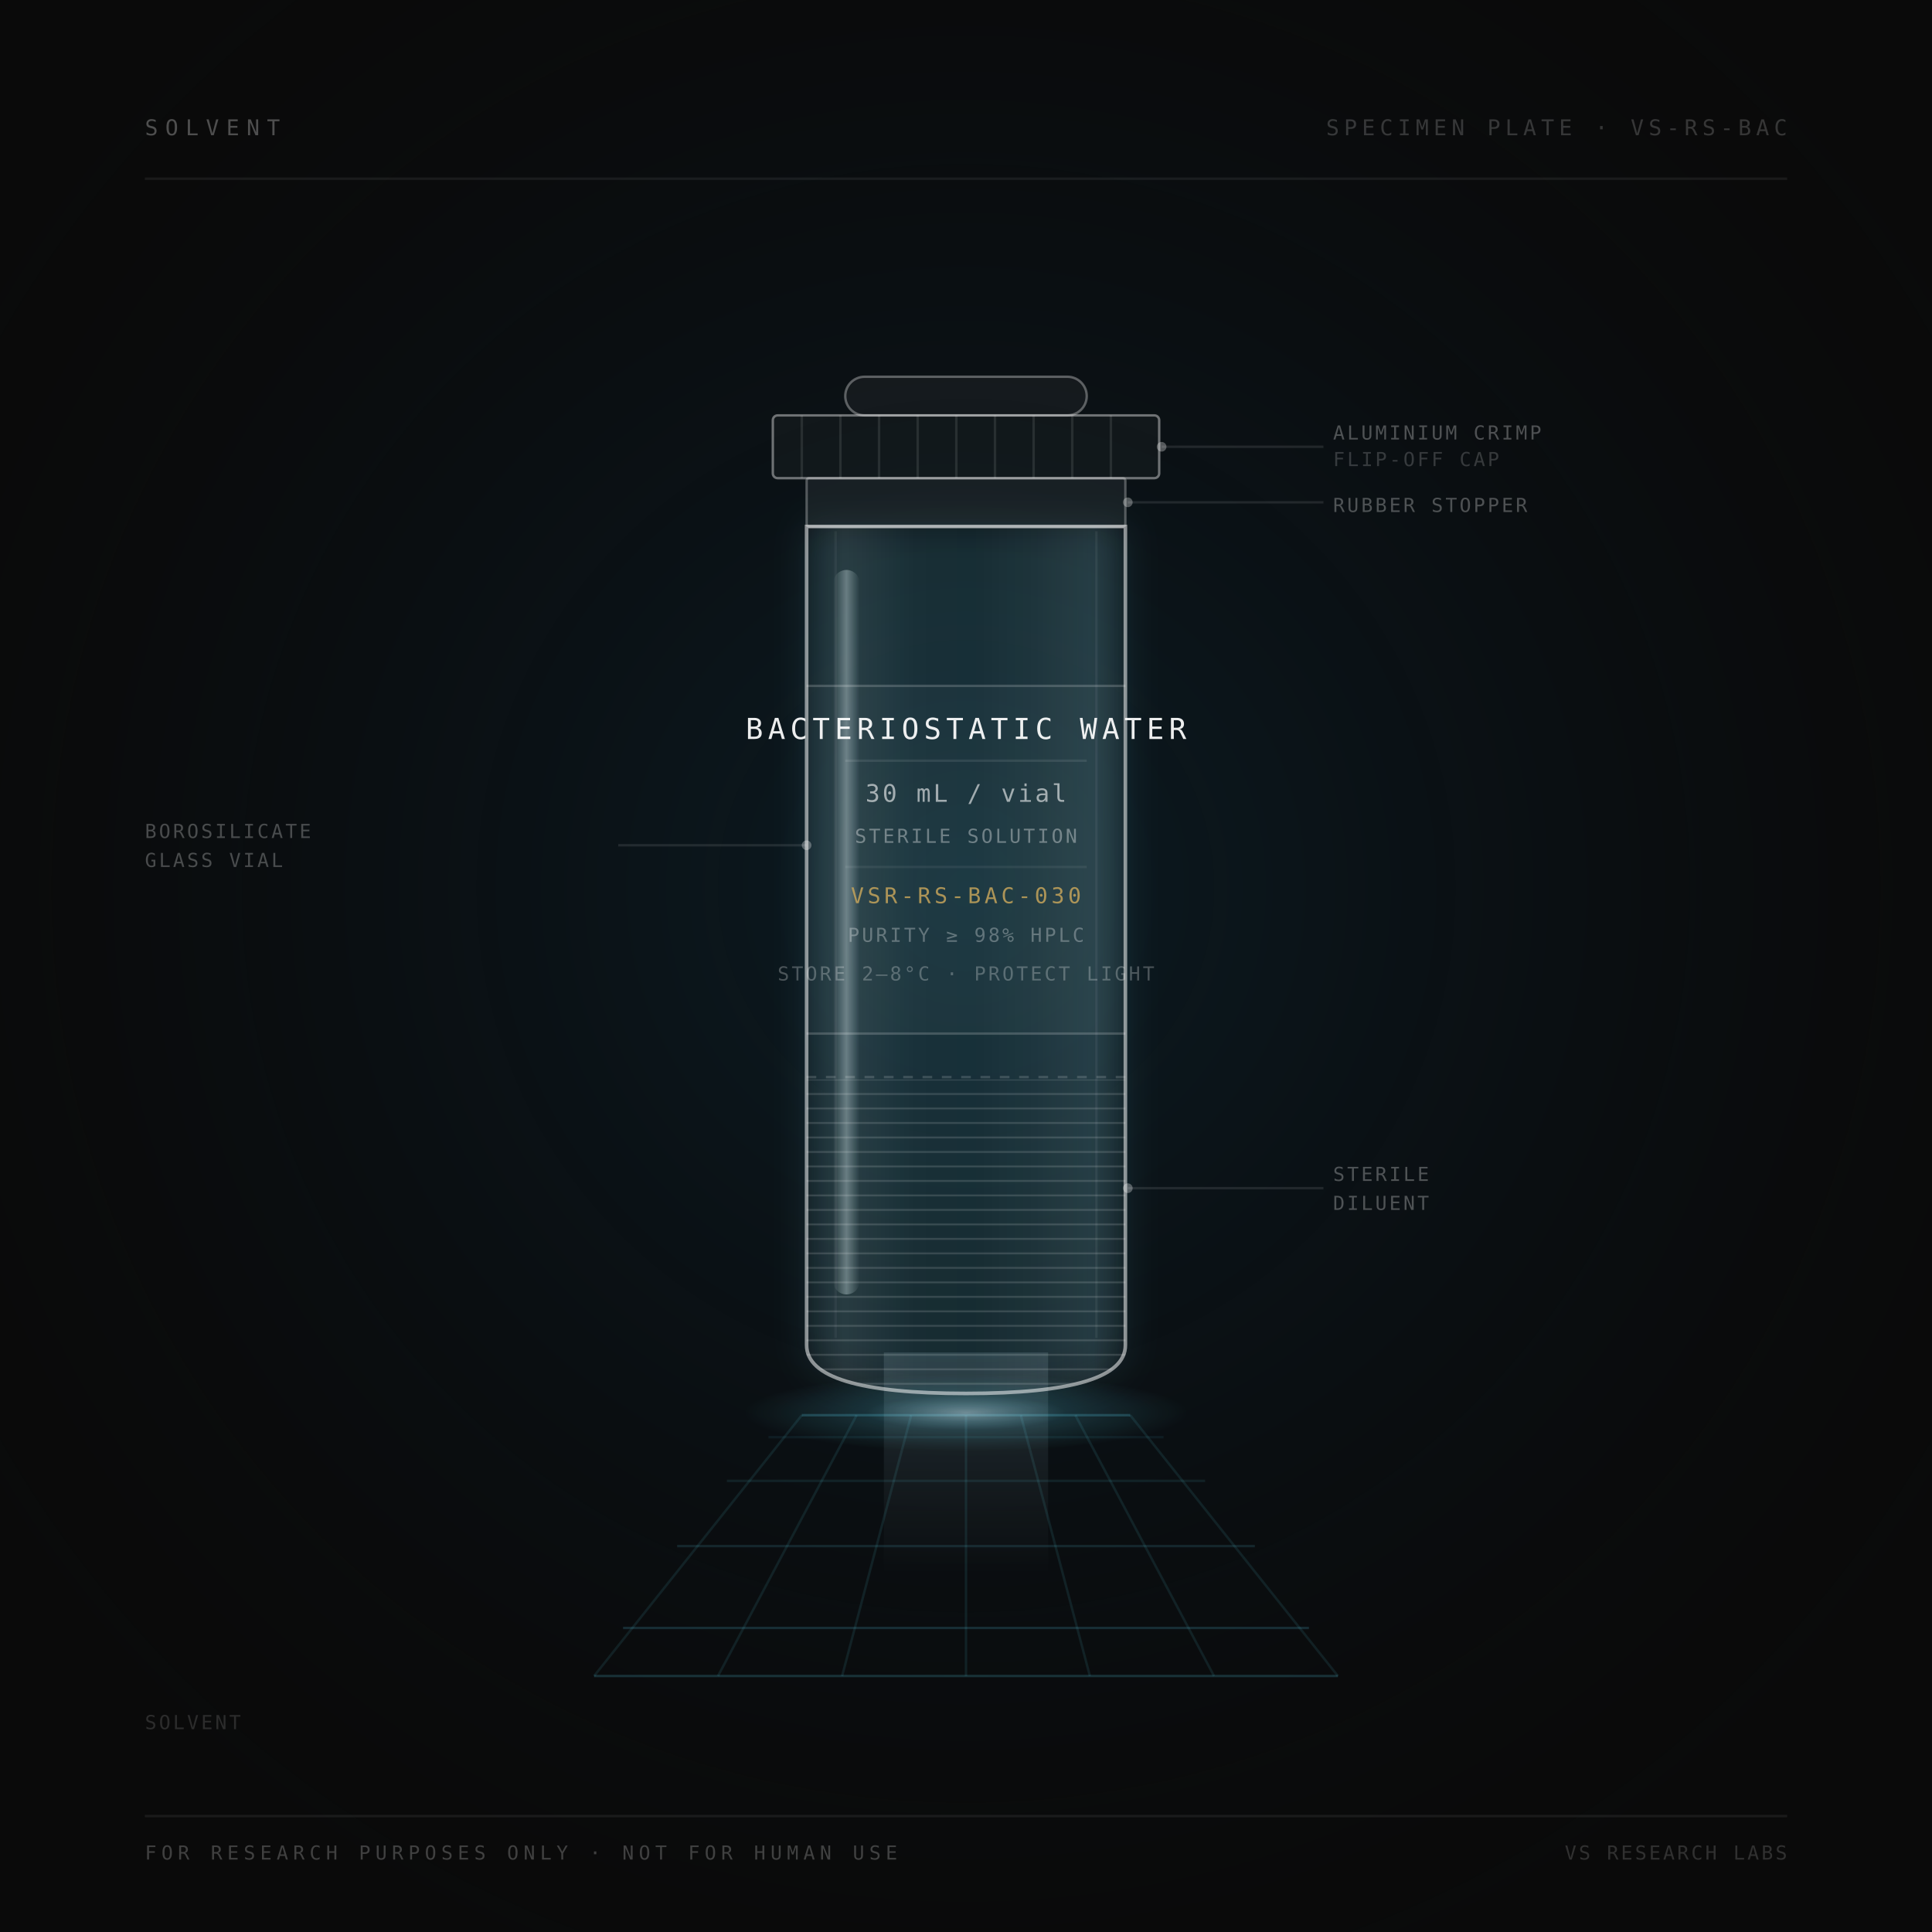
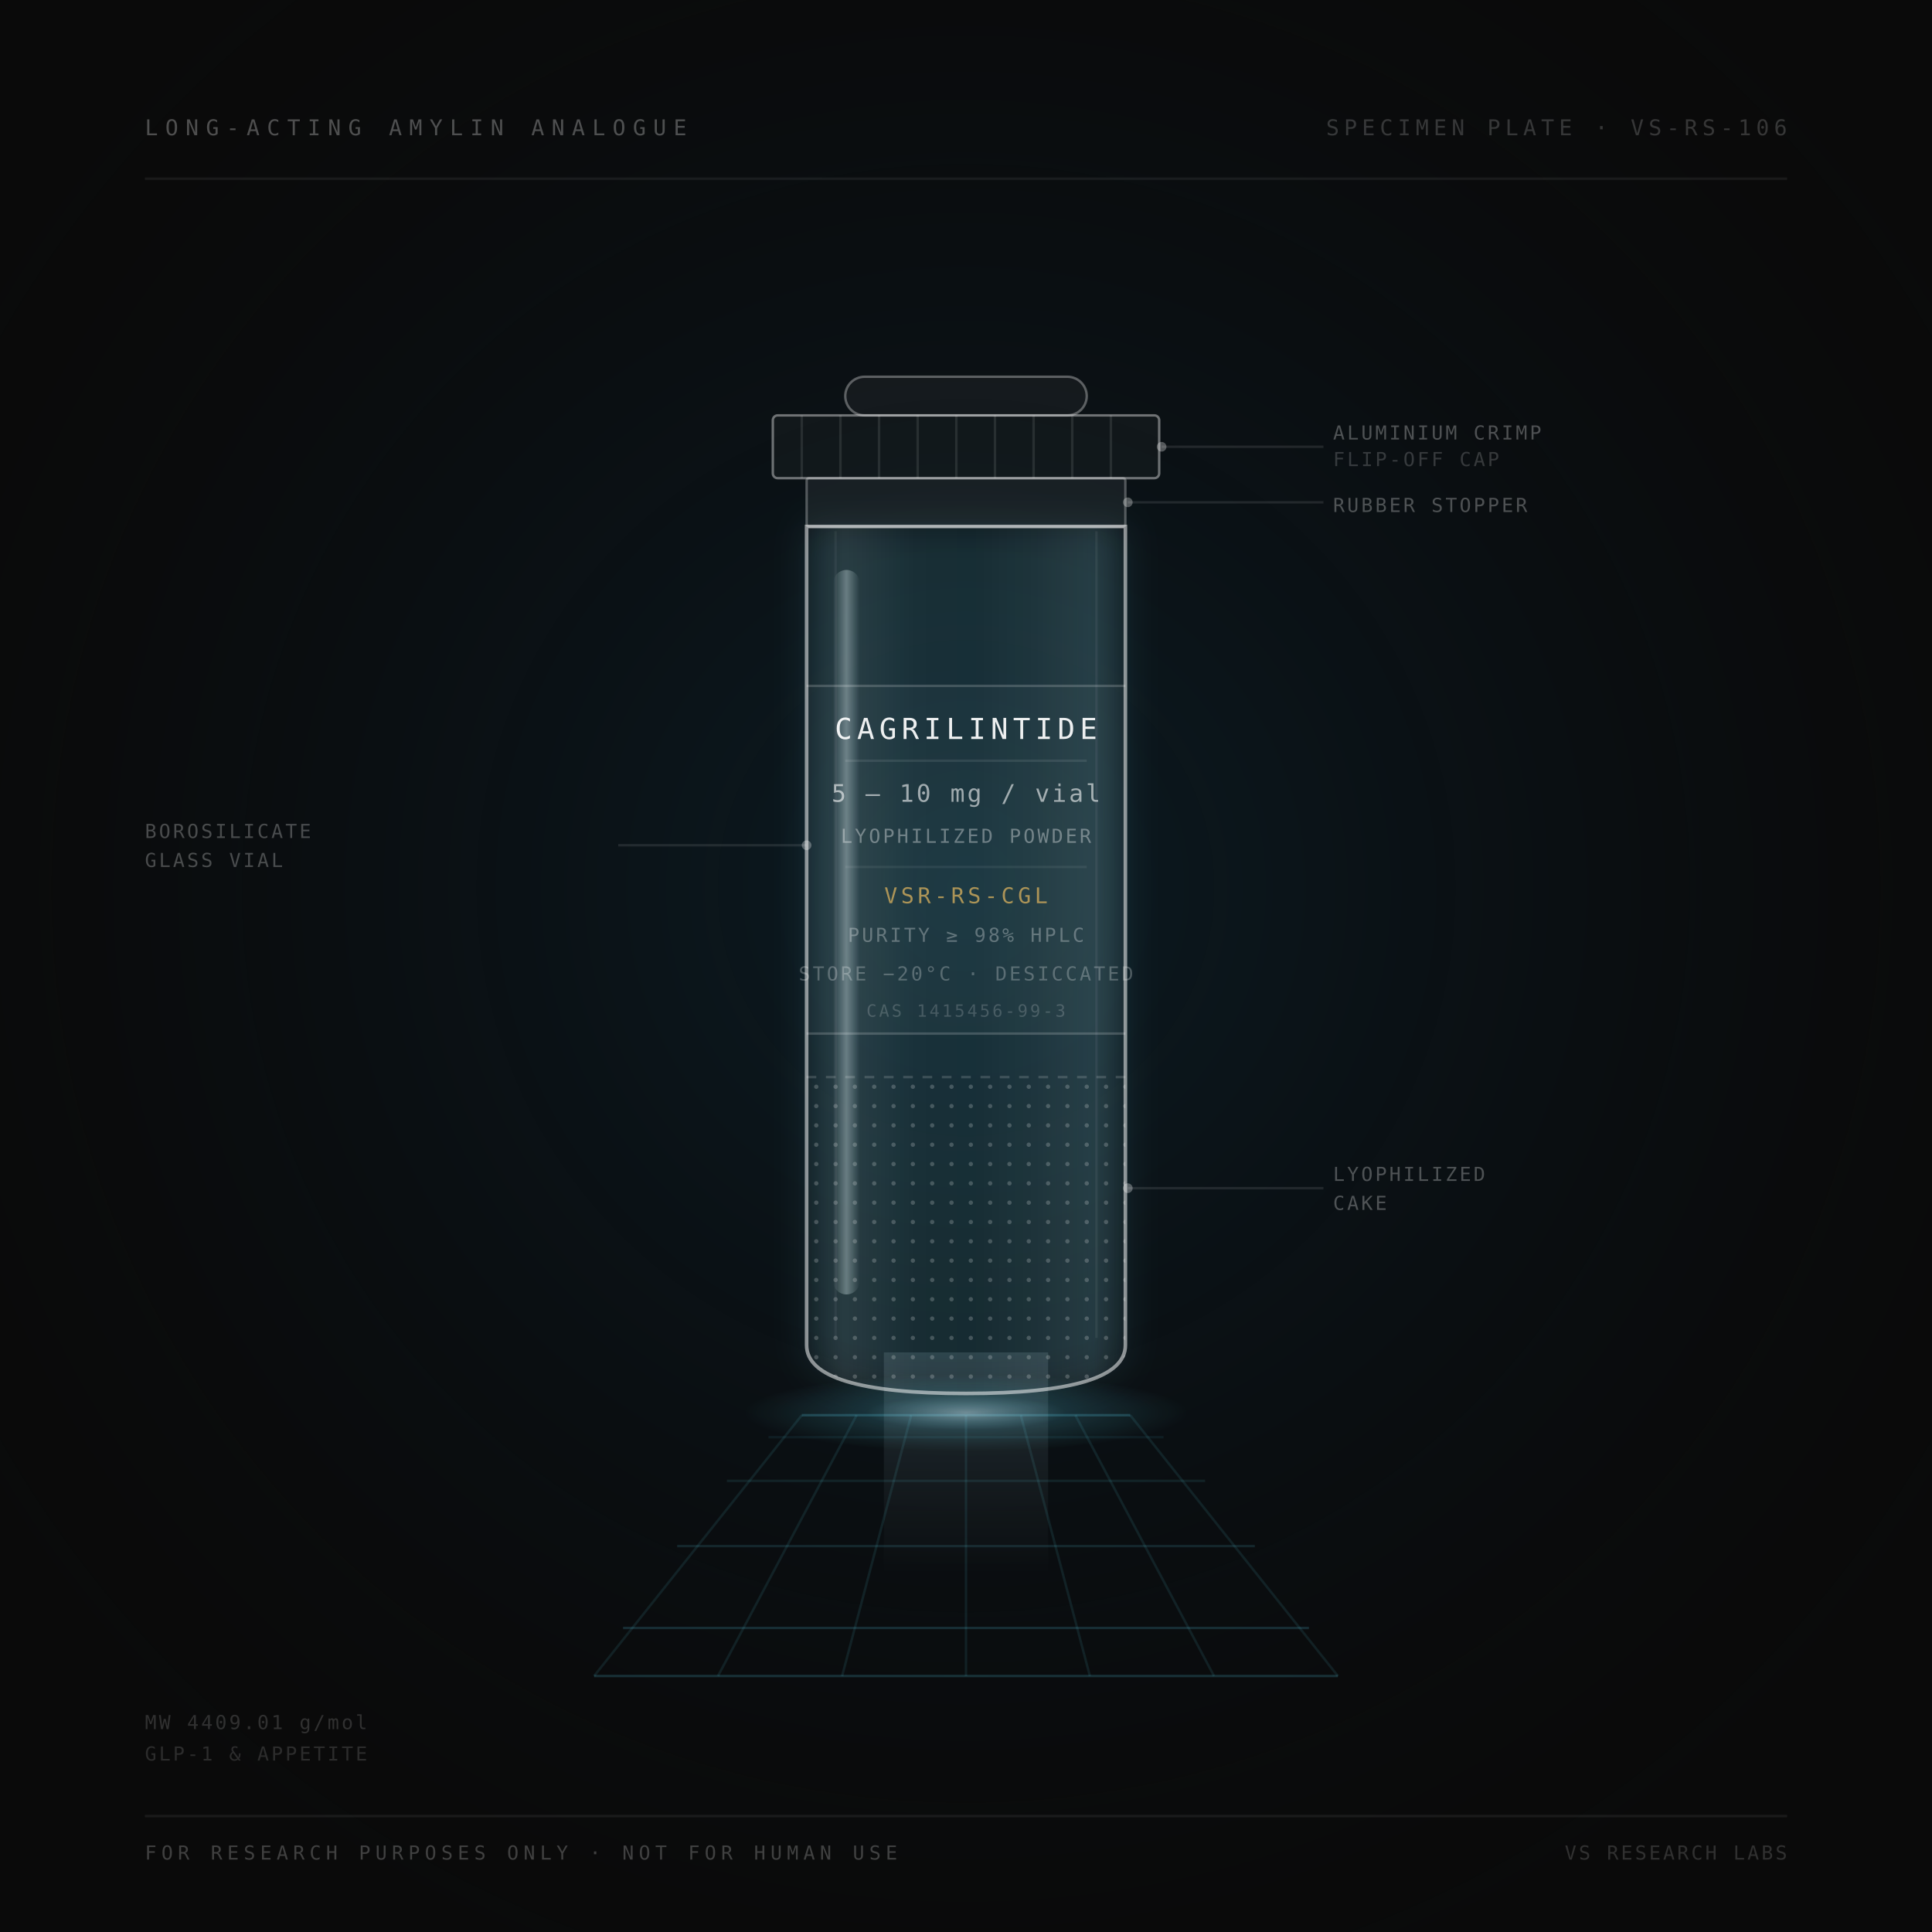
<svg xmlns="http://www.w3.org/2000/svg" viewBox="0 0 800 800">
  <defs>
-     <pattern id="liqLines" width="8" height="6" patternUnits="userSpaceOnUse">
-       <line x1="0" y1="3" x2="8" y2="3" stroke="rgba(255,255,255,0.14)" stroke-width="0.8" />
+     <pattern id="lyoDots" width="8" height="8" patternUnits="userSpaceOnUse">
+       <circle cx="2" cy="2" r="0.9" fill="rgba(255,255,255,0.2)" />
    </pattern>
    <clipPath id="vialFill">
      <path d="M333 446 L333 557 Q333 576 400 576 Q467 576 467 557 L467 446 Z" />
    </clipPath>
    <radialGradient id="bgDepth" cx="0.5" cy="0.46" r="0.62">
      <stop offset="0" stop-color="#0e2a38" stop-opacity="0.55" />
      <stop offset="0.55" stop-color="#0a1822" stop-opacity="0.28" />
      <stop offset="1" stop-color="#0a0a0a" stop-opacity="0" />
    </radialGradient>
    <radialGradient id="floorPool" cx="0.5" cy="0.5" r="0.5">
      <stop offset="0" stop-color="#bfeffd" stop-opacity="0.5" />
      <stop offset="0.45" stop-color="#5EDDF6" stop-opacity="0.16" />
      <stop offset="1" stop-color="#5EDDF6" stop-opacity="0" />
    </radialGradient>
    <linearGradient id="glassBody" x1="0" y1="0" x2="1" y2="0">
      <stop offset="0" stop-color="#ffffff" stop-opacity="0.02" />
      <stop offset="0.12" stop-color="#ffffff" stop-opacity="0.085" />
      <stop offset="0.34" stop-color="#ffffff" stop-opacity="0.015" />
      <stop offset="0.52" stop-color="#ffffff" stop-opacity="0.008" />
      <stop offset="0.72" stop-color="#ffffff" stop-opacity="0.04" />
      <stop offset="0.9" stop-color="#cdeefb" stop-opacity="0.09" />
      <stop offset="1" stop-color="#ffffff" stop-opacity="0.02" />
    </linearGradient>
    <linearGradient id="spec" x1="0" y1="0" x2="1" y2="0">
      <stop offset="0" stop-color="#eafdff" stop-opacity="0" />
      <stop offset="0.5" stop-color="#eafdff" stop-opacity="0.55" />
      <stop offset="1" stop-color="#eafdff" stop-opacity="0" />
    </linearGradient>
    <linearGradient id="reflFade" x1="0" y1="0" x2="0" y2="1">
      <stop offset="0" stop-color="#cdeefb" stop-opacity="0.13" />
      <stop offset="1" stop-color="#cdeefb" stop-opacity="0" />
    </linearGradient>
    <filter id="vglow" x="-60%" y="-60%" width="220%" height="220%">
      <feGaussianBlur stdDeviation="7" />
    </filter>
  </defs>
  <rect width="800" height="800" fill="#0a0a0a" />
  <rect width="800" height="800" fill="url(#bgDepth)" />
  <line x1="60" y1="74" x2="740" y2="74" stroke="rgba(255,255,255,0.07)" stroke-width="1" />
-   <text x="60" y="56" font-family="monospace" font-size="9" fill="rgba(255,255,255,0.28)" letter-spacing="3">SOLVENT</text>
-   <text x="740" y="56" font-family="monospace" font-size="9" fill="rgba(255,255,255,0.18)" letter-spacing="2" text-anchor="end">SPECIMEN PLATE · VS-RS-BAC</text>
+   <text x="60" y="56" font-family="monospace" font-size="9" fill="rgba(255,255,255,0.28)" letter-spacing="3">LONG-ACTING AMYLIN ANALOGUE</text>
+   <text x="740" y="56" font-family="monospace" font-size="9" fill="rgba(255,255,255,0.18)" letter-spacing="2" text-anchor="end">SPECIMEN PLATE · VS-RS-106</text>
  <g class="pad">
    <line x1="332" y1="586" x2="468" y2="586" stroke="#5EDDF6" stroke-opacity="0.22" stroke-width="1" />
    <line x1="332.0" y1="586" x2="246.0" y2="694" stroke="#5EDDF6" stroke-opacity="0.10" stroke-width="1" />
    <line x1="354.7" y1="586" x2="297.3" y2="694" stroke="#5EDDF6" stroke-opacity="0.10" stroke-width="1" />
    <line x1="377.3" y1="586" x2="348.7" y2="694" stroke="#5EDDF6" stroke-opacity="0.10" stroke-width="1" />
    <line x1="400.0" y1="586" x2="400.0" y2="694" stroke="#5EDDF6" stroke-opacity="0.10" stroke-width="1" />
    <line x1="422.7" y1="586" x2="451.3" y2="694" stroke="#5EDDF6" stroke-opacity="0.10" stroke-width="1" />
    <line x1="445.3" y1="586" x2="502.7" y2="694" stroke="#5EDDF6" stroke-opacity="0.10" stroke-width="1" />
    <line x1="468.0" y1="586" x2="554.0" y2="694" stroke="#5EDDF6" stroke-opacity="0.10" stroke-width="1" />
    <line x1="318.2" y1="595.1" x2="481.8" y2="595.1" stroke="#5EDDF6" stroke-opacity="0.071" stroke-width="1" />
    <line x1="301.0" y1="613.2" x2="499.0" y2="613.2" stroke="#5EDDF6" stroke-opacity="0.097" stroke-width="1" />
    <line x1="280.4" y1="640.2" x2="519.6" y2="640.2" stroke="#5EDDF6" stroke-opacity="0.128" stroke-width="1" />
    <line x1="258.0" y1="674.1" x2="542.0" y2="674.1" stroke="#5EDDF6" stroke-opacity="0.162" stroke-width="1" />
    <line x1="246.0" y1="694.0" x2="554.0" y2="694.0" stroke="#5EDDF6" stroke-opacity="0.180" stroke-width="1" />
  </g>
  <path d="M334 218 L334 557 Q334 577 400 577 Q466 577 466 557 L466 218 Z" fill="#5EDDF6" opacity="0.12" filter="url(#vglow)" />
  <ellipse cx="400" cy="585" rx="92" ry="16" fill="url(#floorPool)" />
  <rect x="366" y="560" width="68" height="92" fill="url(#reflFade)" />
  <rect x="350" y="156" width="100" height="16" rx="8" fill="rgba(255,255,255,0.04)" stroke="rgba(255,255,255,0.32)" stroke-width="1" />
  <rect x="320" y="172" width="160" height="26" rx="2" fill="rgba(255,255,255,0.03)" stroke="rgba(255,255,255,0.4)" stroke-width="1" />
  <line x1="332" y1="172" x2="332" y2="198" stroke="rgba(255,255,255,0.1)" stroke-width="1" />
  <line x1="348" y1="172" x2="348" y2="198" stroke="rgba(255,255,255,0.1)" stroke-width="1" />
  <line x1="364" y1="172" x2="364" y2="198" stroke="rgba(255,255,255,0.1)" stroke-width="1" />
  <line x1="380" y1="172" x2="380" y2="198" stroke="rgba(255,255,255,0.1)" stroke-width="1" />
  <line x1="396" y1="172" x2="396" y2="198" stroke="rgba(255,255,255,0.1)" stroke-width="1" />
  <line x1="412" y1="172" x2="412" y2="198" stroke="rgba(255,255,255,0.1)" stroke-width="1" />
  <line x1="428" y1="172" x2="428" y2="198" stroke="rgba(255,255,255,0.1)" stroke-width="1" />
  <line x1="444" y1="172" x2="444" y2="198" stroke="rgba(255,255,255,0.1)" stroke-width="1" />
  <line x1="460" y1="172" x2="460" y2="198" stroke="rgba(255,255,255,0.1)" stroke-width="1" />
  <rect x="334" y="198" width="132" height="20" rx="1" fill="rgba(255,255,255,0.06)" stroke="rgba(255,255,255,0.28)" stroke-width="1" />
  <path d="M334 218 L334 557 Q334 577 400 577 Q466 577 466 557 L466 218 Z" fill="url(#glassBody)" stroke="rgba(255,255,255,0.52)" stroke-width="1.5" />
  <rect x="345" y="236" width="11" height="300" rx="5.5" fill="url(#spec)" opacity="0.6" />
  <line x1="346" y1="220" x2="346" y2="554" stroke="rgba(255,255,255,0.05)" stroke-width="1" />
  <line x1="454" y1="220" x2="454" y2="554" stroke="rgba(255,255,255,0.06)" stroke-width="1" />
  <line x1="334" y1="446" x2="466" y2="446" stroke="rgba(255,255,255,0.16)" stroke-width="1" stroke-dasharray="4,4" />
-   <rect x="334" y="447" width="132" height="128" fill="url(#liqLines)" clip-path="url(#vialFill)" />
+   <rect x="334" y="447" width="132" height="128" fill="url(#lyoDots)" clip-path="url(#vialFill)" />
  <rect x="334" y="284" width="132" height="144" fill="rgba(255,255,255,0.025)" />
  <line x1="334" y1="284" x2="466" y2="284" stroke="rgba(255,255,255,0.18)" stroke-width="1" />
  <line x1="334" y1="428" x2="466" y2="428" stroke="rgba(255,255,255,0.18)" stroke-width="1" />
-   <text x="400" y="306" font-family="monospace" font-size="12" font-weight="500" fill="rgba(255,255,255,0.92)" letter-spacing="2" text-anchor="middle">BACTERIOSTATIC WATER</text>
+   <text x="400" y="306" font-family="monospace" font-size="12" font-weight="500" fill="rgba(255,255,255,0.92)" letter-spacing="2" text-anchor="middle">CAGRILINTIDE</text>
  <line x1="350" y1="315" x2="450" y2="315" stroke="rgba(255,255,255,0.09)" stroke-width="1" />
-   <text x="400" y="332" font-family="monospace" font-size="10" fill="rgba(255,255,255,0.58)" letter-spacing="1" text-anchor="middle">30 mL / vial</text>
-   <text x="400" y="349" font-family="monospace" font-size="8" fill="rgba(255,255,255,0.36)" letter-spacing="1" text-anchor="middle">STERILE SOLUTION</text>
+   <text x="400" y="332" font-family="monospace" font-size="10" fill="rgba(255,255,255,0.58)" letter-spacing="1" text-anchor="middle">5 – 10 mg / vial</text>
+   <text x="400" y="349" font-family="monospace" font-size="8" fill="rgba(255,255,255,0.36)" letter-spacing="1" text-anchor="middle">LYOPHILIZED POWDER</text>
  <line x1="350" y1="359" x2="450" y2="359" stroke="rgba(255,255,255,0.07)" stroke-width="1" />
-   <text x="400" y="374" font-family="monospace" font-size="9" fill="#C4A35A" letter-spacing="1.5" text-anchor="middle" opacity="0.85">VSR-RS-BAC-030</text>
+   <text x="400" y="374" font-family="monospace" font-size="9" fill="#C4A35A" letter-spacing="1.5" text-anchor="middle" opacity="0.85">VSR-RS-CGL</text>
  <text x="400" y="390" font-family="monospace" font-size="8" fill="rgba(255,255,255,0.3)" letter-spacing="1" text-anchor="middle">PURITY ≥ 98% HPLC</text>
-   <text x="400" y="406" font-family="monospace" font-size="8" fill="rgba(255,255,255,0.26)" letter-spacing="1" text-anchor="middle">STORE 2–8°C · PROTECT LIGHT</text>
+   <text x="400" y="406" font-family="monospace" font-size="8" fill="rgba(255,255,255,0.26)" letter-spacing="1" text-anchor="middle">STORE −20°C · DESICCATED</text>
+   <text x="400" y="421" font-family="monospace" font-size="7" fill="rgba(255,255,255,0.18)" letter-spacing="1" text-anchor="middle">CAS 1415456-99-3</text>
  <line x1="481" y1="185" x2="548" y2="185" stroke="rgba(255,255,255,0.1)" stroke-width="1" />
  <circle cx="481" cy="185" r="2" fill="rgba(255,255,255,0.3)" />
  <text x="552" y="182" font-family="monospace" font-size="8" fill="rgba(255,255,255,0.28)" letter-spacing="1">ALUMINIUM CRIMP</text>
  <text x="552" y="193" font-family="monospace" font-size="8" fill="rgba(255,255,255,0.18)" letter-spacing="1">FLIP-OFF CAP</text>
  <line x1="467" y1="208" x2="548" y2="208" stroke="rgba(255,255,255,0.1)" stroke-width="1" />
  <circle cx="467" cy="208" r="2" fill="rgba(255,255,255,0.3)" />
  <text x="552" y="212" font-family="monospace" font-size="8" fill="rgba(255,255,255,0.28)" letter-spacing="1">RUBBER STOPPER</text>
  <line x1="467" y1="492" x2="548" y2="492" stroke="rgba(255,255,255,0.1)" stroke-width="1" />
  <circle cx="467" cy="492" r="2" fill="rgba(255,255,255,0.3)" />
-   <text x="552" y="489" font-family="monospace" font-size="8" fill="rgba(255,255,255,0.28)" letter-spacing="1">STERILE</text>
-   <text x="552" y="501" font-family="monospace" font-size="8" fill="rgba(255,255,255,0.28)" letter-spacing="1">DILUENT</text>
+   <text x="552" y="489" font-family="monospace" font-size="8" fill="rgba(255,255,255,0.28)" letter-spacing="1">LYOPHILIZED</text>
+   <text x="552" y="501" font-family="monospace" font-size="8" fill="rgba(255,255,255,0.28)" letter-spacing="1">CAKE</text>
  <line x1="334" y1="350" x2="256" y2="350" stroke="rgba(255,255,255,0.1)" stroke-width="1" />
  <circle cx="334" cy="350" r="2" fill="rgba(255,255,255,0.3)" />
  <text x="60" y="347" font-family="monospace" font-size="8" fill="rgba(255,255,255,0.26)" letter-spacing="1">BOROSILICATE</text>
  <text x="60" y="359" font-family="monospace" font-size="8" fill="rgba(255,255,255,0.26)" letter-spacing="1">GLASS VIAL</text>
-   <text x="60" y="716" font-family="monospace" font-size="8" fill="rgba(255,255,255,0.14)" letter-spacing="1">SOLVENT</text>
+   <text x="60" y="716" font-family="monospace" font-size="8" fill="rgba(255,255,255,0.16)" letter-spacing="1">MW 4409.01 g/mol</text>
+   <text x="60" y="729" font-family="monospace" font-size="8" fill="rgba(255,255,255,0.14)" letter-spacing="1">GLP-1 &amp; APPETITE</text>
  <line x1="60" y1="752" x2="740" y2="752" stroke="rgba(255,255,255,0.07)" stroke-width="1" />
  <text x="60" y="770" font-family="monospace" font-size="8" fill="rgba(255,255,255,0.22)" letter-spacing="2">FOR RESEARCH PURPOSES ONLY · NOT FOR HUMAN USE</text>
  <text x="740" y="770" font-family="monospace" font-size="8" fill="rgba(255,255,255,0.16)" letter-spacing="1" text-anchor="end">VS RESEARCH LABS</text>
</svg>
